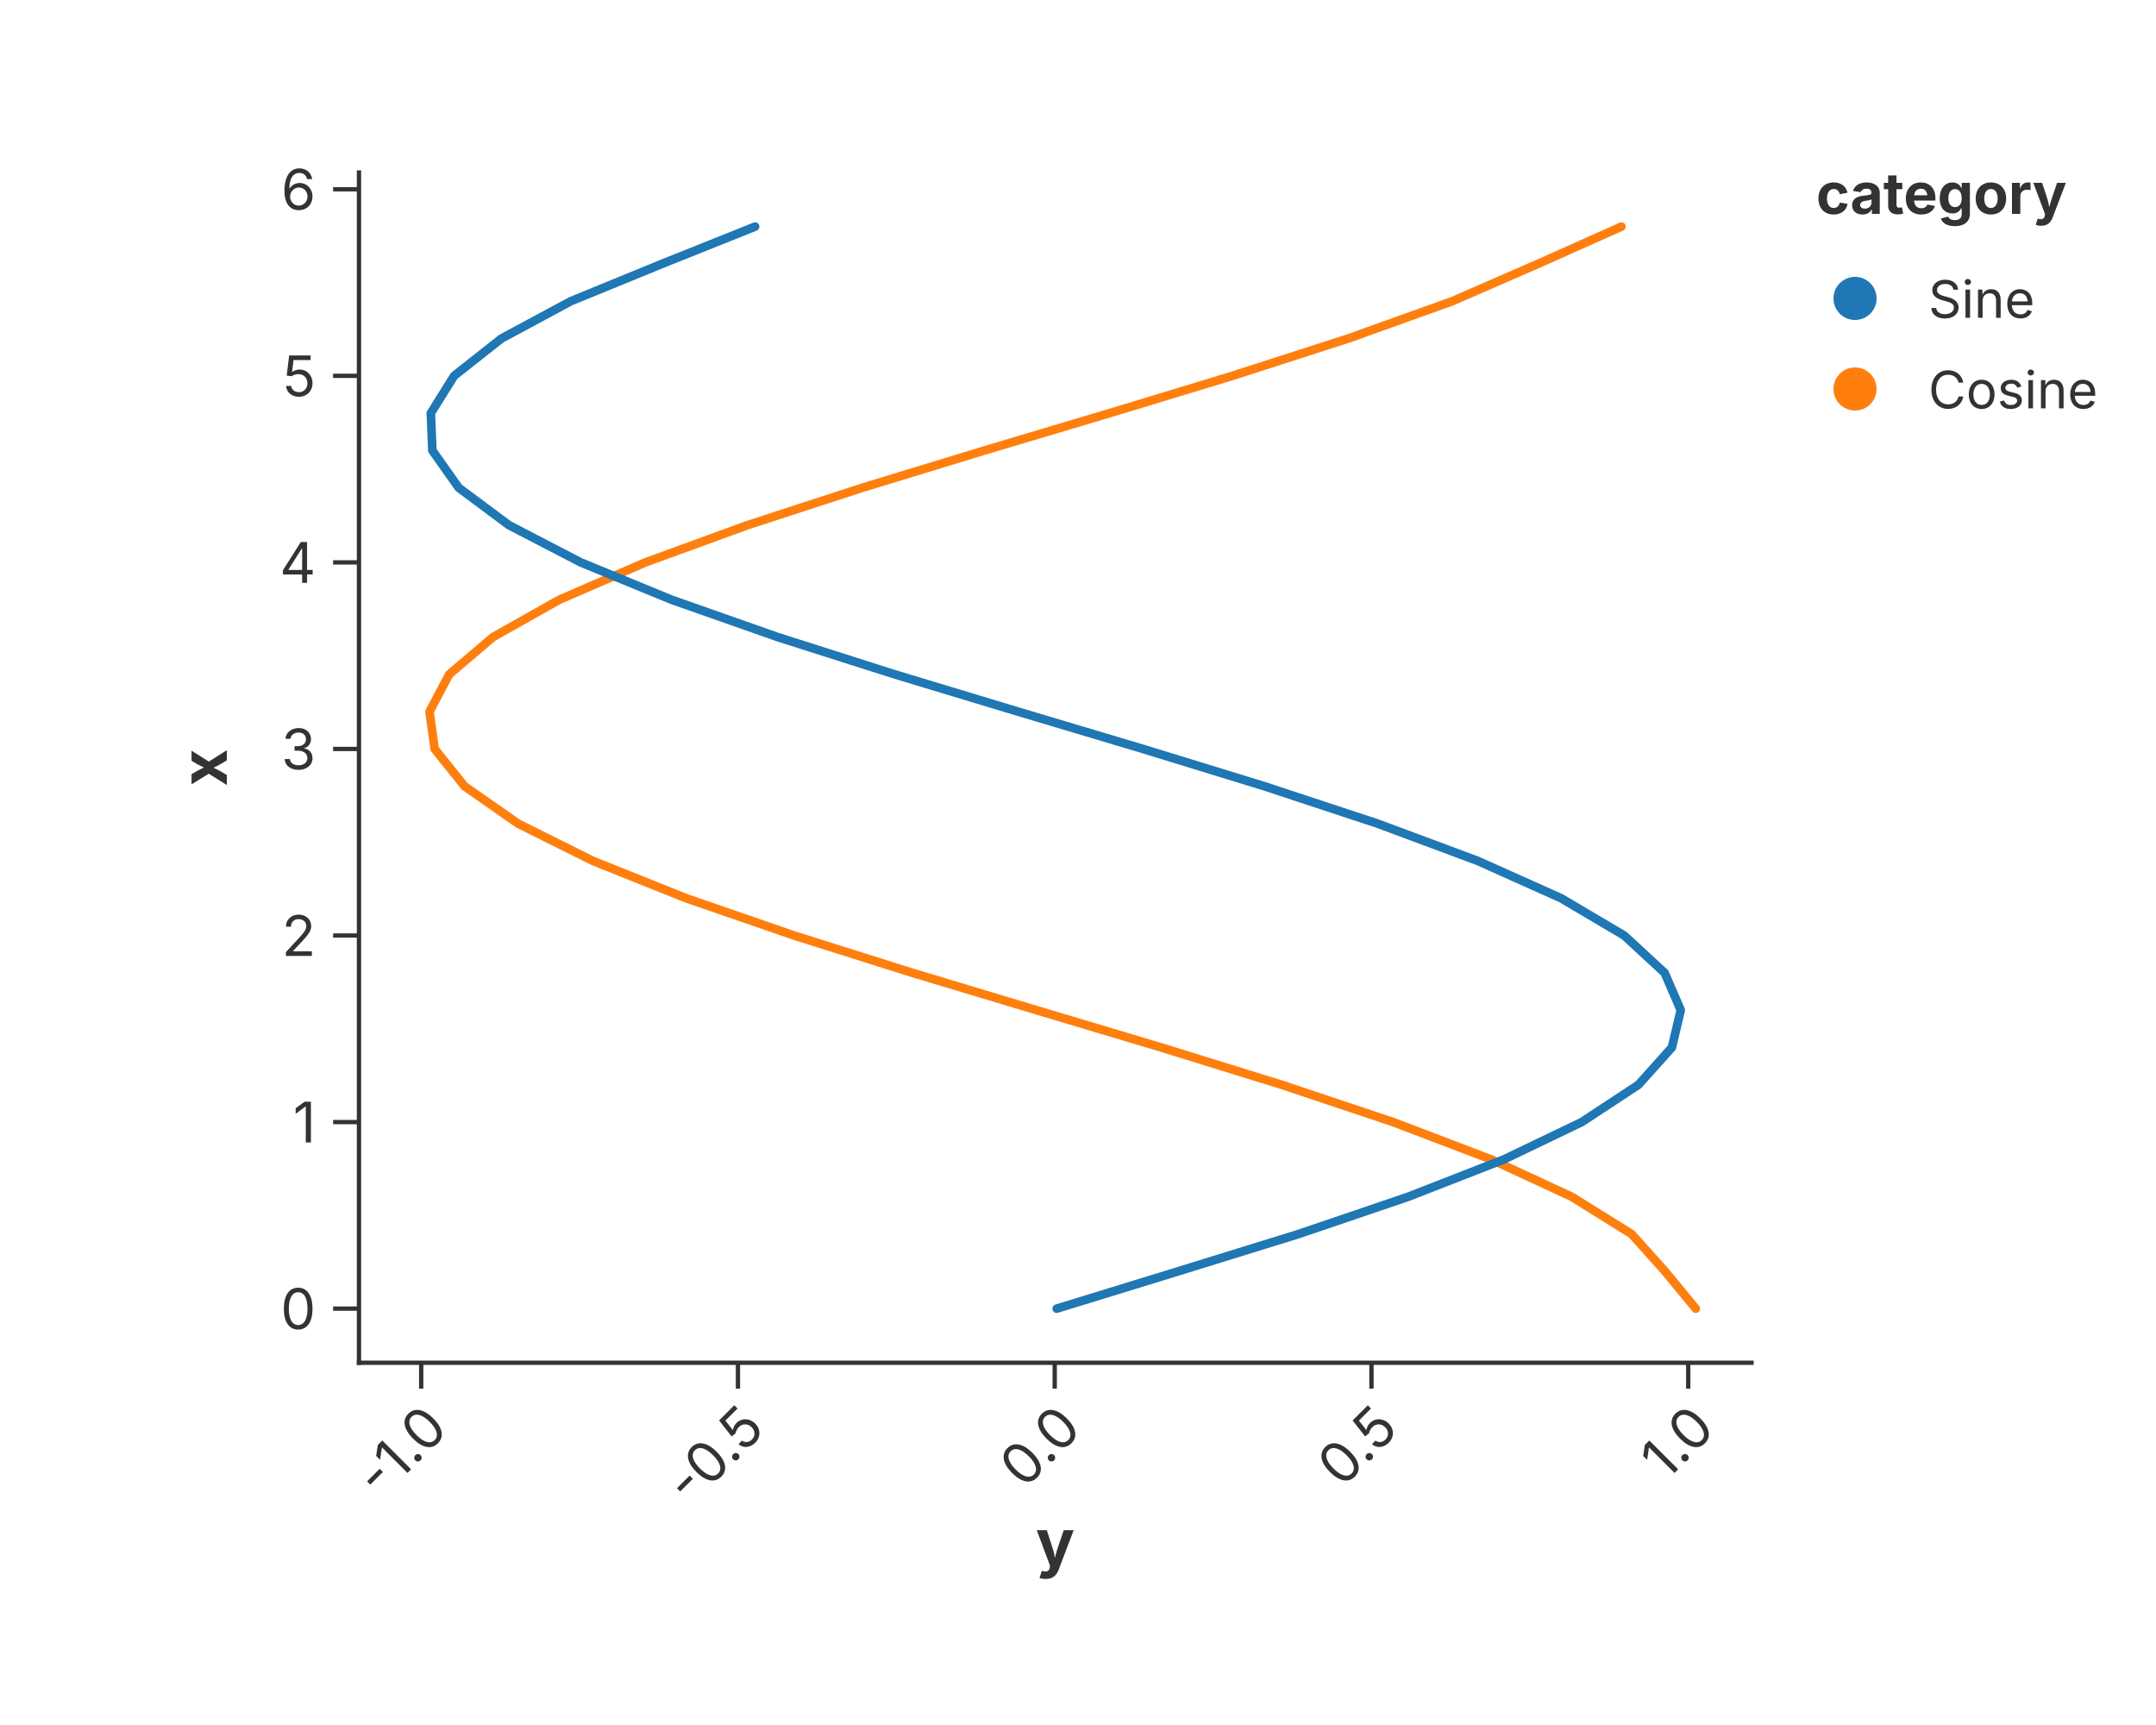
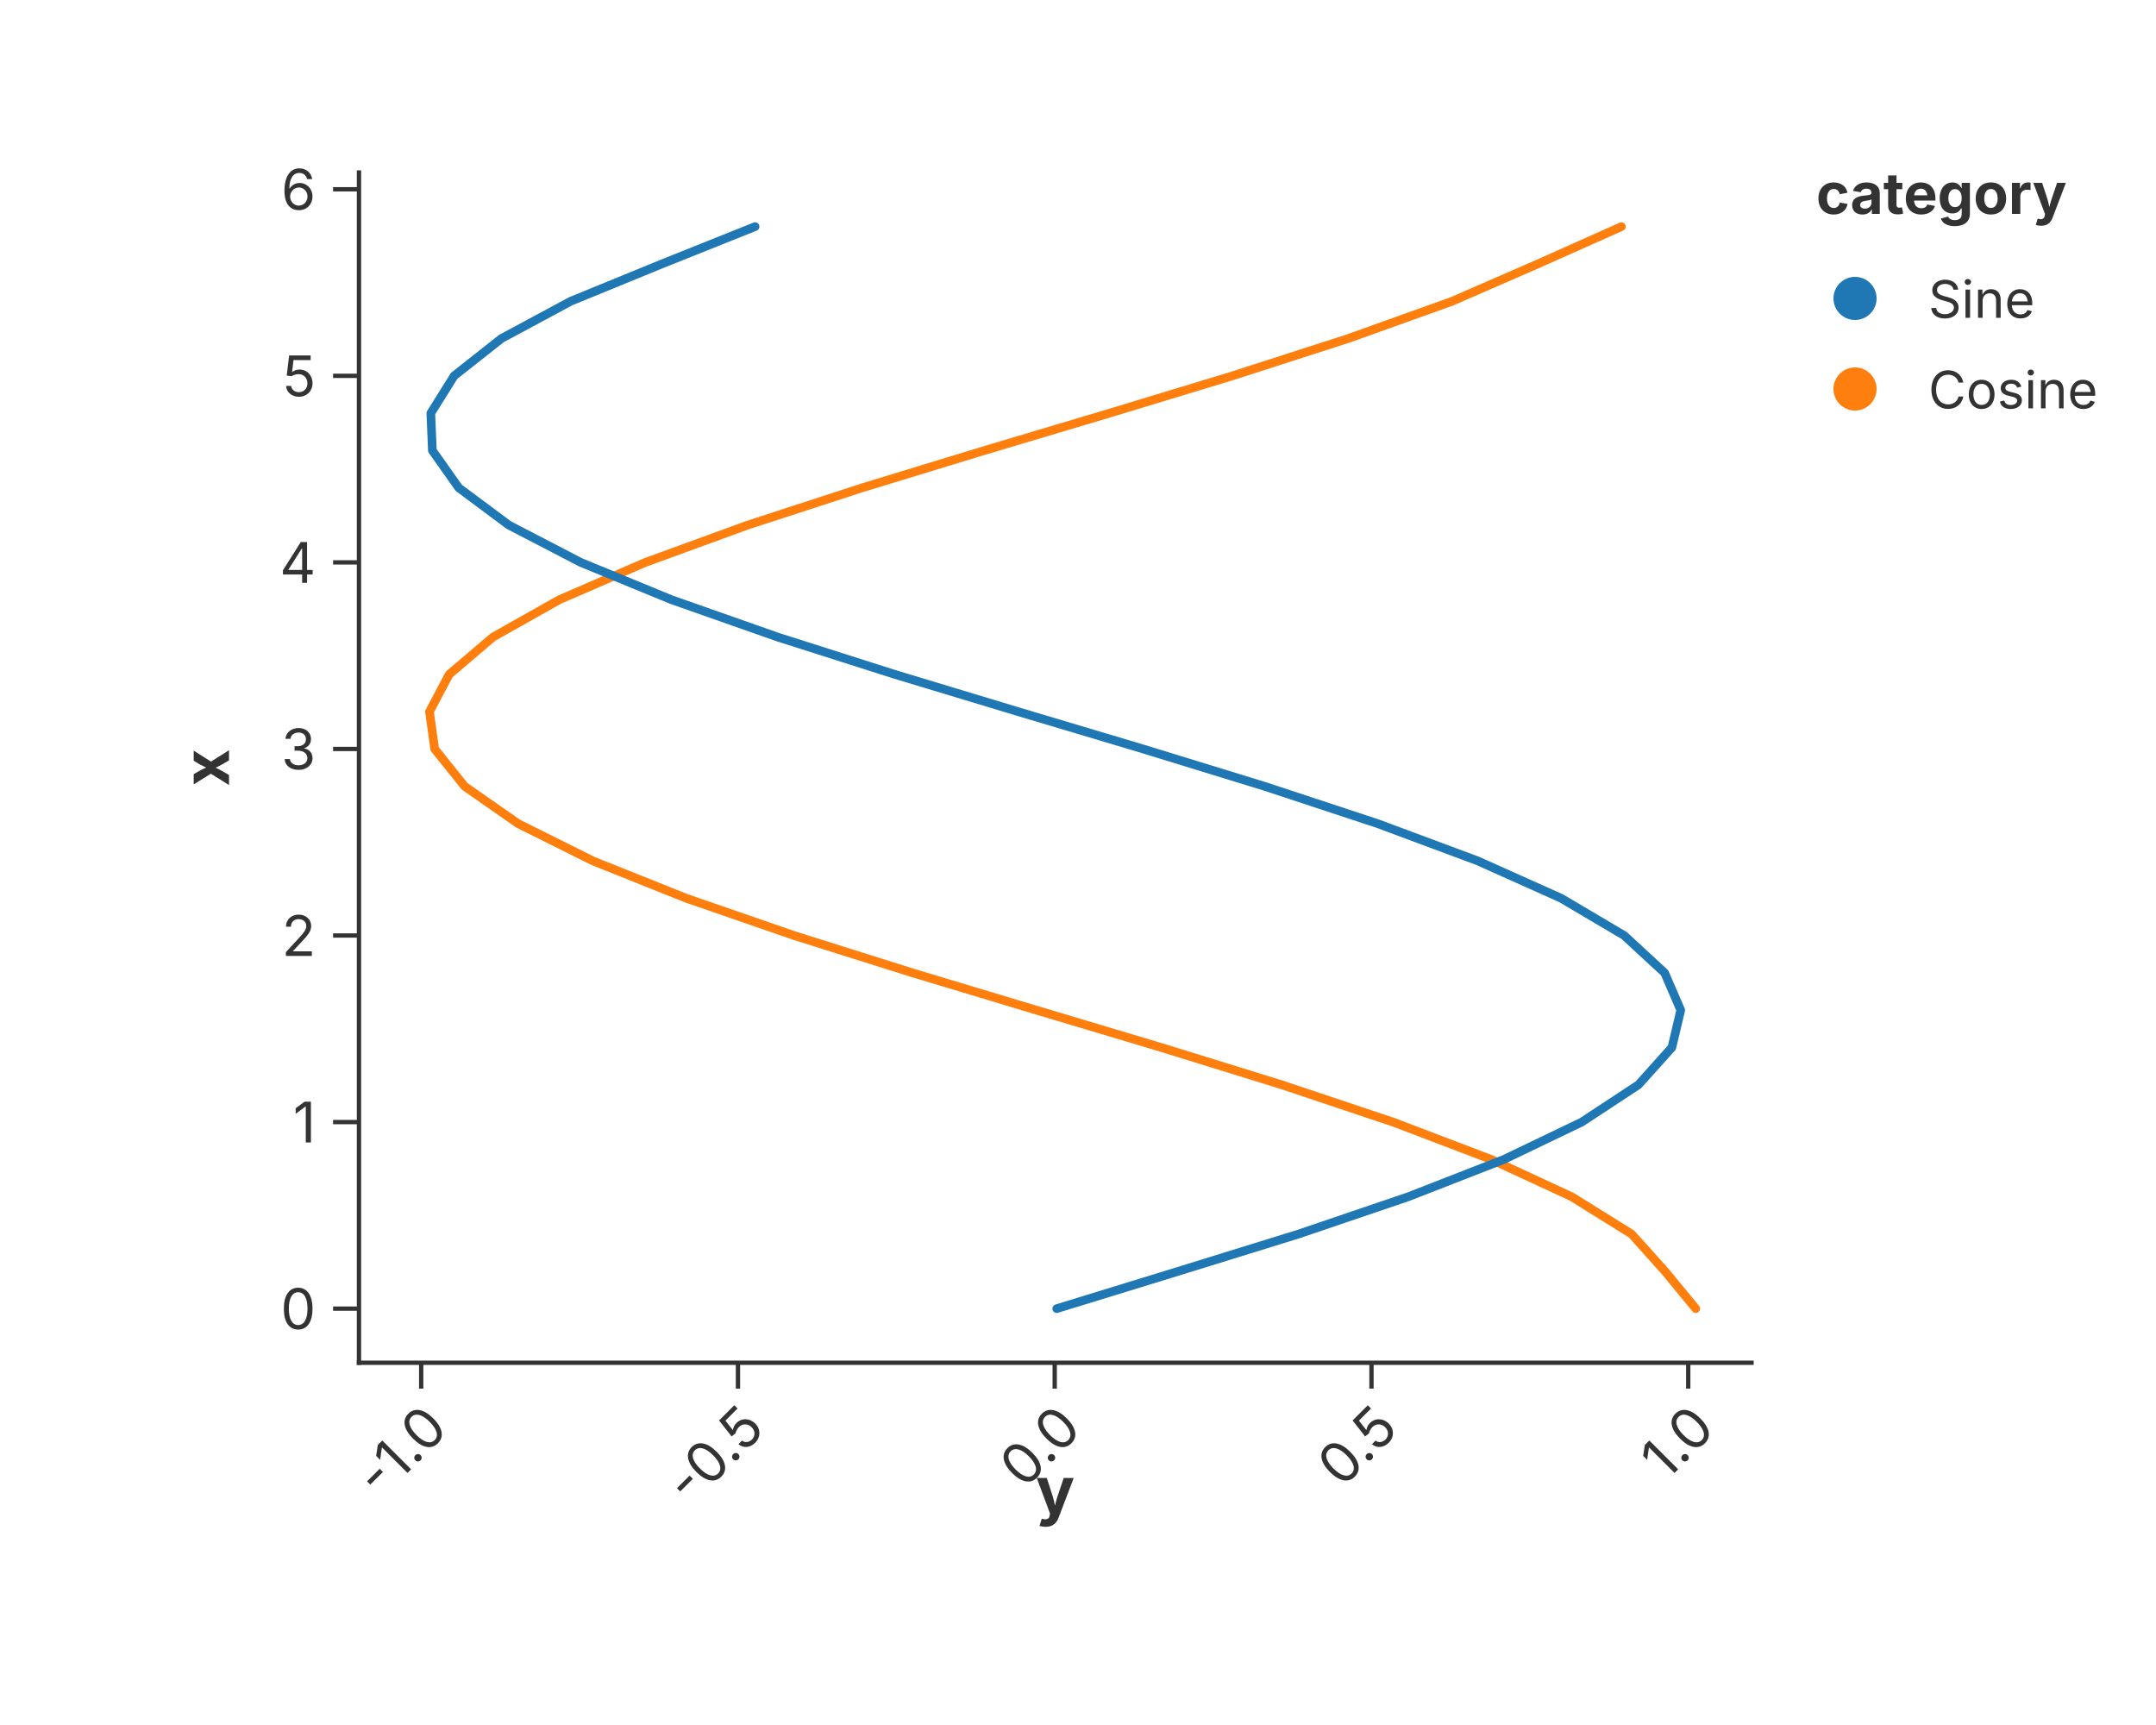
<svg xmlns="http://www.w3.org/2000/svg" width="500" height="400" viewBox="0 0 500 400">
  <rect width="100%" height="100%" fill="rgba(255,255,255,1.000)" />
  <line x1="83.25" y1="316.00" x2="406.20" y2="316.00" stroke="rgba(51,51,51,1.000)" stroke-width="1" stroke-linecap="square" />
  <line x1="97.68" y1="316.00" x2="97.68" y2="322.00" stroke="rgba(51,51,51,1.000)" stroke-width="1.0" />
  <text x="97.68" y="325.00" font-size="13" font-family="Inter, -apple-system, BlinkMacSystemFont, 'Segoe UI', Roboto, Helvetica, Arial, 'PingFang SC', 'Microsoft YaHei', Ubuntu, Cantarell, 'Noto Sans', sans-serif" fill="rgba(51,51,51,1.000)" text-anchor="end" dominant-baseline="hanging" transform="rotate(-45.0, 97.68, 325.00)">-1.0</text>
  <line x1="171.14" y1="316.00" x2="171.14" y2="322.00" stroke="rgba(51,51,51,1.000)" stroke-width="1.0" />
  <text x="171.14" y="325.00" font-size="13" font-family="Inter, -apple-system, BlinkMacSystemFont, 'Segoe UI', Roboto, Helvetica, Arial, 'PingFang SC', 'Microsoft YaHei', Ubuntu, Cantarell, 'Noto Sans', sans-serif" fill="rgba(51,51,51,1.000)" text-anchor="end" dominant-baseline="hanging" transform="rotate(-45.0, 171.14, 325.00)">-0.5</text>
  <line x1="244.60" y1="316.00" x2="244.60" y2="322.00" stroke="rgba(51,51,51,1.000)" stroke-width="1.0" />
  <text x="244.60" y="325.00" font-size="13" font-family="Inter, -apple-system, BlinkMacSystemFont, 'Segoe UI', Roboto, Helvetica, Arial, 'PingFang SC', 'Microsoft YaHei', Ubuntu, Cantarell, 'Noto Sans', sans-serif" fill="rgba(51,51,51,1.000)" text-anchor="end" dominant-baseline="hanging" transform="rotate(-45.0, 244.60, 325.00)">0.0</text>
  <line x1="318.06" y1="316.00" x2="318.06" y2="322.00" stroke="rgba(51,51,51,1.000)" stroke-width="1.0" />
  <text x="318.06" y="325.00" font-size="13" font-family="Inter, -apple-system, BlinkMacSystemFont, 'Segoe UI', Roboto, Helvetica, Arial, 'PingFang SC', 'Microsoft YaHei', Ubuntu, Cantarell, 'Noto Sans', sans-serif" fill="rgba(51,51,51,1.000)" text-anchor="end" dominant-baseline="hanging" transform="rotate(-45.0, 318.06, 325.00)">0.5</text>
  <line x1="391.52" y1="316.00" x2="391.52" y2="322.00" stroke="rgba(51,51,51,1.000)" stroke-width="1.0" />
  <text x="391.52" y="325.00" font-size="13" font-family="Inter, -apple-system, BlinkMacSystemFont, 'Segoe UI', Roboto, Helvetica, Arial, 'PingFang SC', 'Microsoft YaHei', Ubuntu, Cantarell, 'Noto Sans', sans-serif" fill="rgba(51,51,51,1.000)" text-anchor="end" dominant-baseline="hanging" transform="rotate(-45.0, 391.52, 325.00)">1.0</text>
-   <text x="244.72" y="352.10" text-anchor="middle" font-size="15" font-family="Inter, -apple-system, BlinkMacSystemFont, 'Segoe UI', Roboto, Helvetica, Arial, 'PingFang SC', 'Microsoft YaHei', Ubuntu, Cantarell, 'Noto Sans', sans-serif" fill="rgba(51,51,51,1.000)" font-weight="bold" dominant-baseline="hanging">y</text>
+   <text x="244.72" y="340.00" text-anchor="middle" font-size="15" font-family="Inter, -apple-system, BlinkMacSystemFont, 'Segoe UI', Roboto, Helvetica, Arial, 'PingFang SC', 'Microsoft YaHei', Ubuntu, Cantarell, 'Noto Sans', sans-serif" fill="rgba(51,51,51,1.000)" font-weight="bold" dominant-baseline="hanging">y</text>
  <line x1="83.25" y1="40.00" x2="83.25" y2="316.00" stroke="rgba(51,51,51,1.000)" stroke-width="1" stroke-linecap="square" />
  <line x1="83.25" y1="303.45" x2="77.25" y2="303.45" stroke="rgba(51,51,51,1.000)" stroke-width="1.0" />
  <text x="73.25" y="303.45" font-size="13" font-family="Inter, -apple-system, BlinkMacSystemFont, 'Segoe UI', Roboto, Helvetica, Arial, 'PingFang SC', 'Microsoft YaHei', Ubuntu, Cantarell, 'Noto Sans', sans-serif" fill="rgba(51,51,51,1.000)" text-anchor="end" dominant-baseline="central">0</text>
  <line x1="83.25" y1="260.19" x2="77.25" y2="260.19" stroke="rgba(51,51,51,1.000)" stroke-width="1.0" />
  <text x="73.25" y="260.19" font-size="13" font-family="Inter, -apple-system, BlinkMacSystemFont, 'Segoe UI', Roboto, Helvetica, Arial, 'PingFang SC', 'Microsoft YaHei', Ubuntu, Cantarell, 'Noto Sans', sans-serif" fill="rgba(51,51,51,1.000)" text-anchor="end" dominant-baseline="central">1</text>
  <line x1="83.25" y1="216.93" x2="77.25" y2="216.93" stroke="rgba(51,51,51,1.000)" stroke-width="1.0" />
  <text x="73.25" y="216.93" font-size="13" font-family="Inter, -apple-system, BlinkMacSystemFont, 'Segoe UI', Roboto, Helvetica, Arial, 'PingFang SC', 'Microsoft YaHei', Ubuntu, Cantarell, 'Noto Sans', sans-serif" fill="rgba(51,51,51,1.000)" text-anchor="end" dominant-baseline="central">2</text>
  <line x1="83.25" y1="173.67" x2="77.25" y2="173.67" stroke="rgba(51,51,51,1.000)" stroke-width="1.0" />
  <text x="73.25" y="173.67" font-size="13" font-family="Inter, -apple-system, BlinkMacSystemFont, 'Segoe UI', Roboto, Helvetica, Arial, 'PingFang SC', 'Microsoft YaHei', Ubuntu, Cantarell, 'Noto Sans', sans-serif" fill="rgba(51,51,51,1.000)" text-anchor="end" dominant-baseline="central">3</text>
  <line x1="83.25" y1="130.41" x2="77.25" y2="130.41" stroke="rgba(51,51,51,1.000)" stroke-width="1.0" />
  <text x="73.25" y="130.41" font-size="13" font-family="Inter, -apple-system, BlinkMacSystemFont, 'Segoe UI', Roboto, Helvetica, Arial, 'PingFang SC', 'Microsoft YaHei', Ubuntu, Cantarell, 'Noto Sans', sans-serif" fill="rgba(51,51,51,1.000)" text-anchor="end" dominant-baseline="central">4</text>
  <line x1="83.25" y1="87.15" x2="77.25" y2="87.15" stroke="rgba(51,51,51,1.000)" stroke-width="1.0" />
  <text x="73.25" y="87.15" font-size="13" font-family="Inter, -apple-system, BlinkMacSystemFont, 'Segoe UI', Roboto, Helvetica, Arial, 'PingFang SC', 'Microsoft YaHei', Ubuntu, Cantarell, 'Noto Sans', sans-serif" fill="rgba(51,51,51,1.000)" text-anchor="end" dominant-baseline="central">5</text>
  <line x1="83.25" y1="43.89" x2="77.25" y2="43.89" stroke="rgba(51,51,51,1.000)" stroke-width="1.0" />
  <text x="73.25" y="43.89" font-size="13" font-family="Inter, -apple-system, BlinkMacSystemFont, 'Segoe UI', Roboto, Helvetica, Arial, 'PingFang SC', 'Microsoft YaHei', Ubuntu, Cantarell, 'Noto Sans', sans-serif" fill="rgba(51,51,51,1.000)" text-anchor="end" dominant-baseline="central">6</text>
-   <text x="47.00" y="178.00" text-anchor="middle" font-size="15" font-family="Inter, -apple-system, BlinkMacSystemFont, 'Segoe UI', Roboto, Helvetica, Arial, 'PingFang SC', 'Microsoft YaHei', Ubuntu, Cantarell, 'Noto Sans', sans-serif" fill="rgba(51,51,51,1.000)" font-weight="bold" transform="rotate(-90, 47.00, 178.00)" dominant-baseline="middle">x</text>
+   <text x="47.50" y="178.00" text-anchor="middle" font-size="15" font-family="Inter, -apple-system, BlinkMacSystemFont, 'Segoe UI', Roboto, Helvetica, Arial, 'PingFang SC', 'Microsoft YaHei', Ubuntu, Cantarell, 'Noto Sans', sans-serif" fill="rgba(51,51,51,1.000)" font-weight="bold" transform="rotate(-90, 47.50, 178.00)" dominant-baseline="middle">x</text>
  <defs>
    <clipPath id="plot-clip-area">
      <rect x="83.248" y="40.000" width="322.952" height="276.000" />
    </clipPath>
  </defs>
  <path d="M 393.269 303.455 L 386.142 294.803 L 378.378 286.150 L 364.474 277.498 L 345.792 268.846 L 323.075 260.194 L 297.229 251.542 L 269.286 242.890 L 240.358 234.238 L 211.599 225.586 L 184.156 216.934 L 159.122 208.282 L 137.496 199.630 L 120.140 190.978 L 107.746 182.326 L 100.808 173.674 L 99.602 165.022 L 104.177 156.370 L 114.350 147.718 L 129.715 139.066 L 149.661 130.414 L 173.391 121.762 L 199.960 113.110 L 228.309 104.458 L 257.308 95.806 L 285.799 87.154 L 312.648 78.502 L 336.785 69.850 L 356.643 61.197 L 376.034 52.545" stroke="rgba(255,127,14,1.000)" stroke-width="2.000" stroke-opacity="1.000" fill="none" stroke-linejoin="round" stroke-linecap="round" clip-path="url(#plot-clip-area)" />
  <path d="M 245.062 303.455 L 273.213 294.803 L 301.160 286.150 L 326.610 277.498 L 348.791 268.846 L 366.818 260.194 L 379.972 251.542 L 387.730 242.890 L 389.781 234.238 L 386.045 225.586 L 376.669 216.934 L 362.029 208.282 L 342.706 199.630 L 319.473 190.978 L 293.254 182.326 L 265.096 173.674 L 236.120 165.022 L 207.483 156.370 L 180.325 147.718 L 155.730 139.066 L 134.677 130.414 L 118.007 121.762 L 106.384 113.110 L 100.271 104.458 L 99.911 95.806 L 105.320 87.154 L 116.282 78.502 L 132.359 69.850 L 153.499 61.197 L 175.116 52.545" stroke="rgba(31,119,180,1.000)" stroke-width="2.000" stroke-opacity="1.000" fill="none" stroke-linejoin="round" stroke-linecap="round" clip-path="url(#plot-clip-area)" />
  <text x="421.200" y="49.600" font-size="13.2" font-family="Inter, -apple-system, BlinkMacSystemFont, 'Segoe UI', Roboto, Helvetica, Arial, 'PingFang SC', 'Microsoft YaHei', Ubuntu, Cantarell, 'Noto Sans', sans-serif" fill="rgba(51,51,51,1.000)" fill-opacity="1.000" text-anchor="start" font-weight="bold">category</text>
  <circle cx="430.200" cy="69.200" r="5.000" fill="rgba(31,119,180,1.000)" stroke="none" stroke-width="0.000" fill-opacity="1.000" stroke-opacity="1.000" />
  <text x="447.200" y="73.700" font-size="12.0" font-family="Inter, -apple-system, BlinkMacSystemFont, 'Segoe UI', Roboto, Helvetica, Arial, 'PingFang SC', 'Microsoft YaHei', Ubuntu, Cantarell, 'Noto Sans', sans-serif" fill="rgba(51,51,51,1.000)" fill-opacity="1.000" text-anchor="start" font-weight="normal">Sine</text>
  <circle cx="430.200" cy="90.200" r="5.000" fill="rgba(255,127,14,1.000)" stroke="none" stroke-width="0.000" fill-opacity="1.000" stroke-opacity="1.000" />
  <text x="447.200" y="94.700" font-size="12.0" font-family="Inter, -apple-system, BlinkMacSystemFont, 'Segoe UI', Roboto, Helvetica, Arial, 'PingFang SC', 'Microsoft YaHei', Ubuntu, Cantarell, 'Noto Sans', sans-serif" fill="rgba(51,51,51,1.000)" fill-opacity="1.000" text-anchor="start" font-weight="normal">Cosine</text>
</svg>
